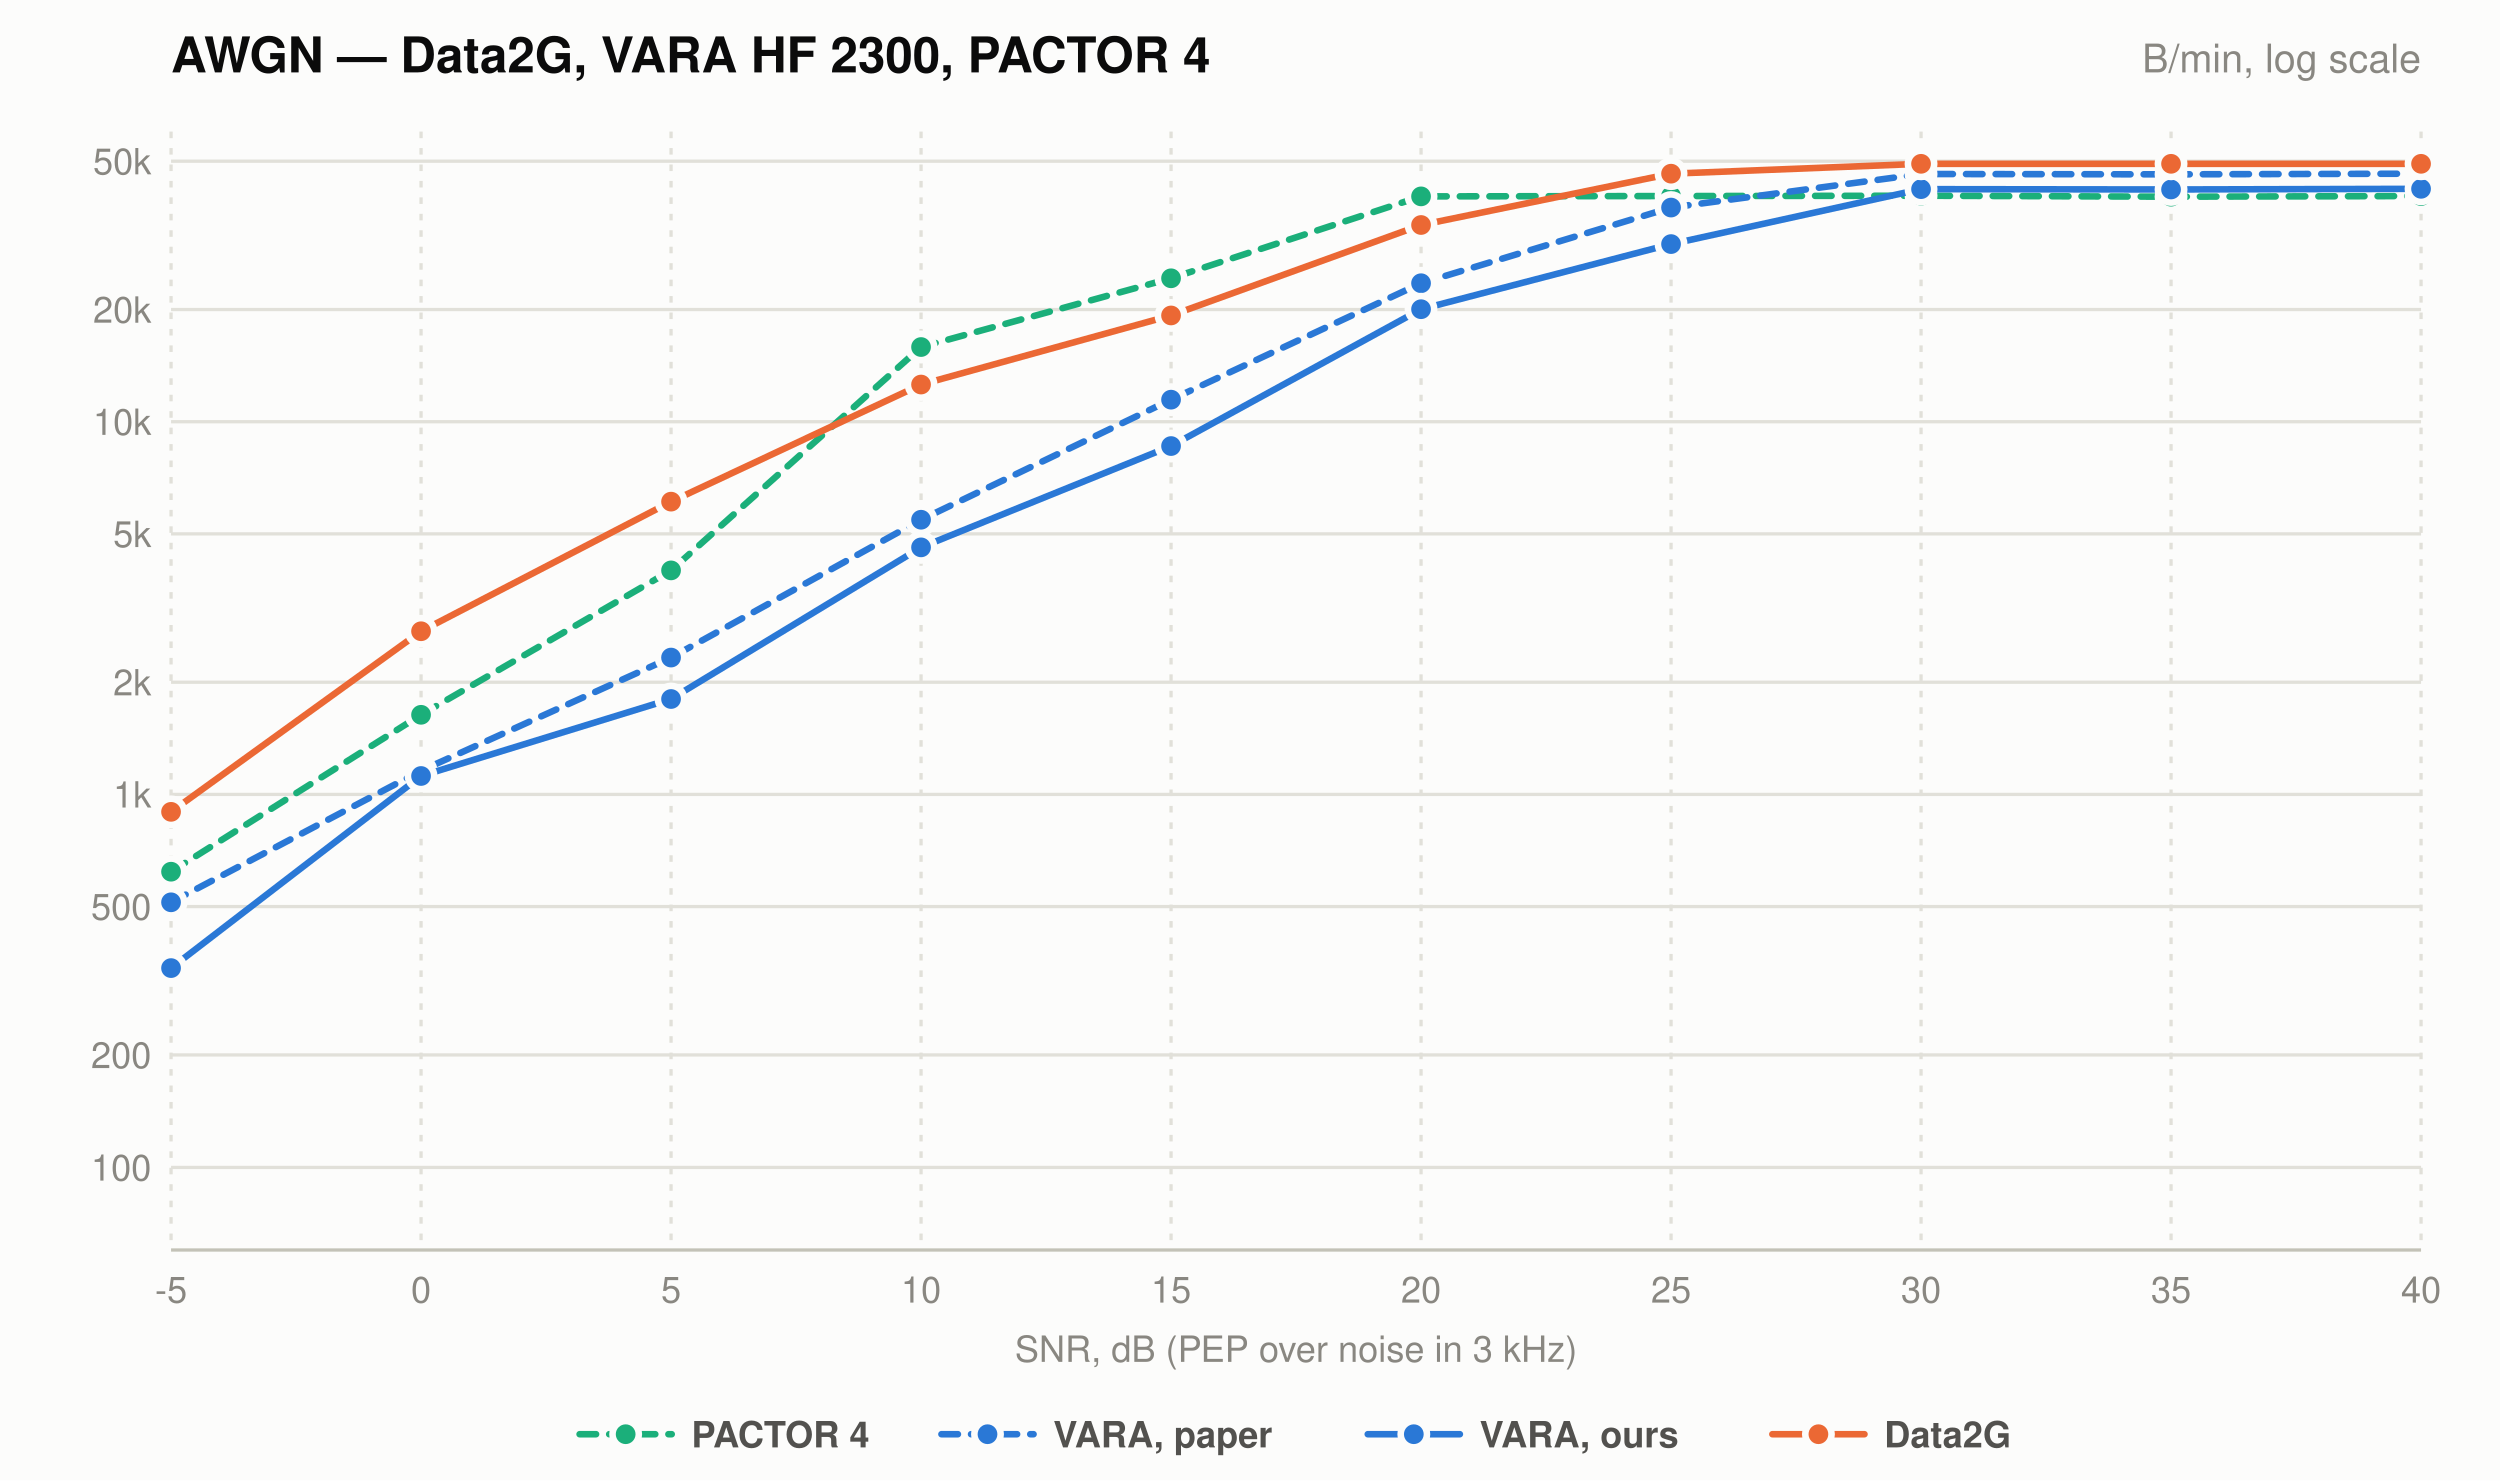
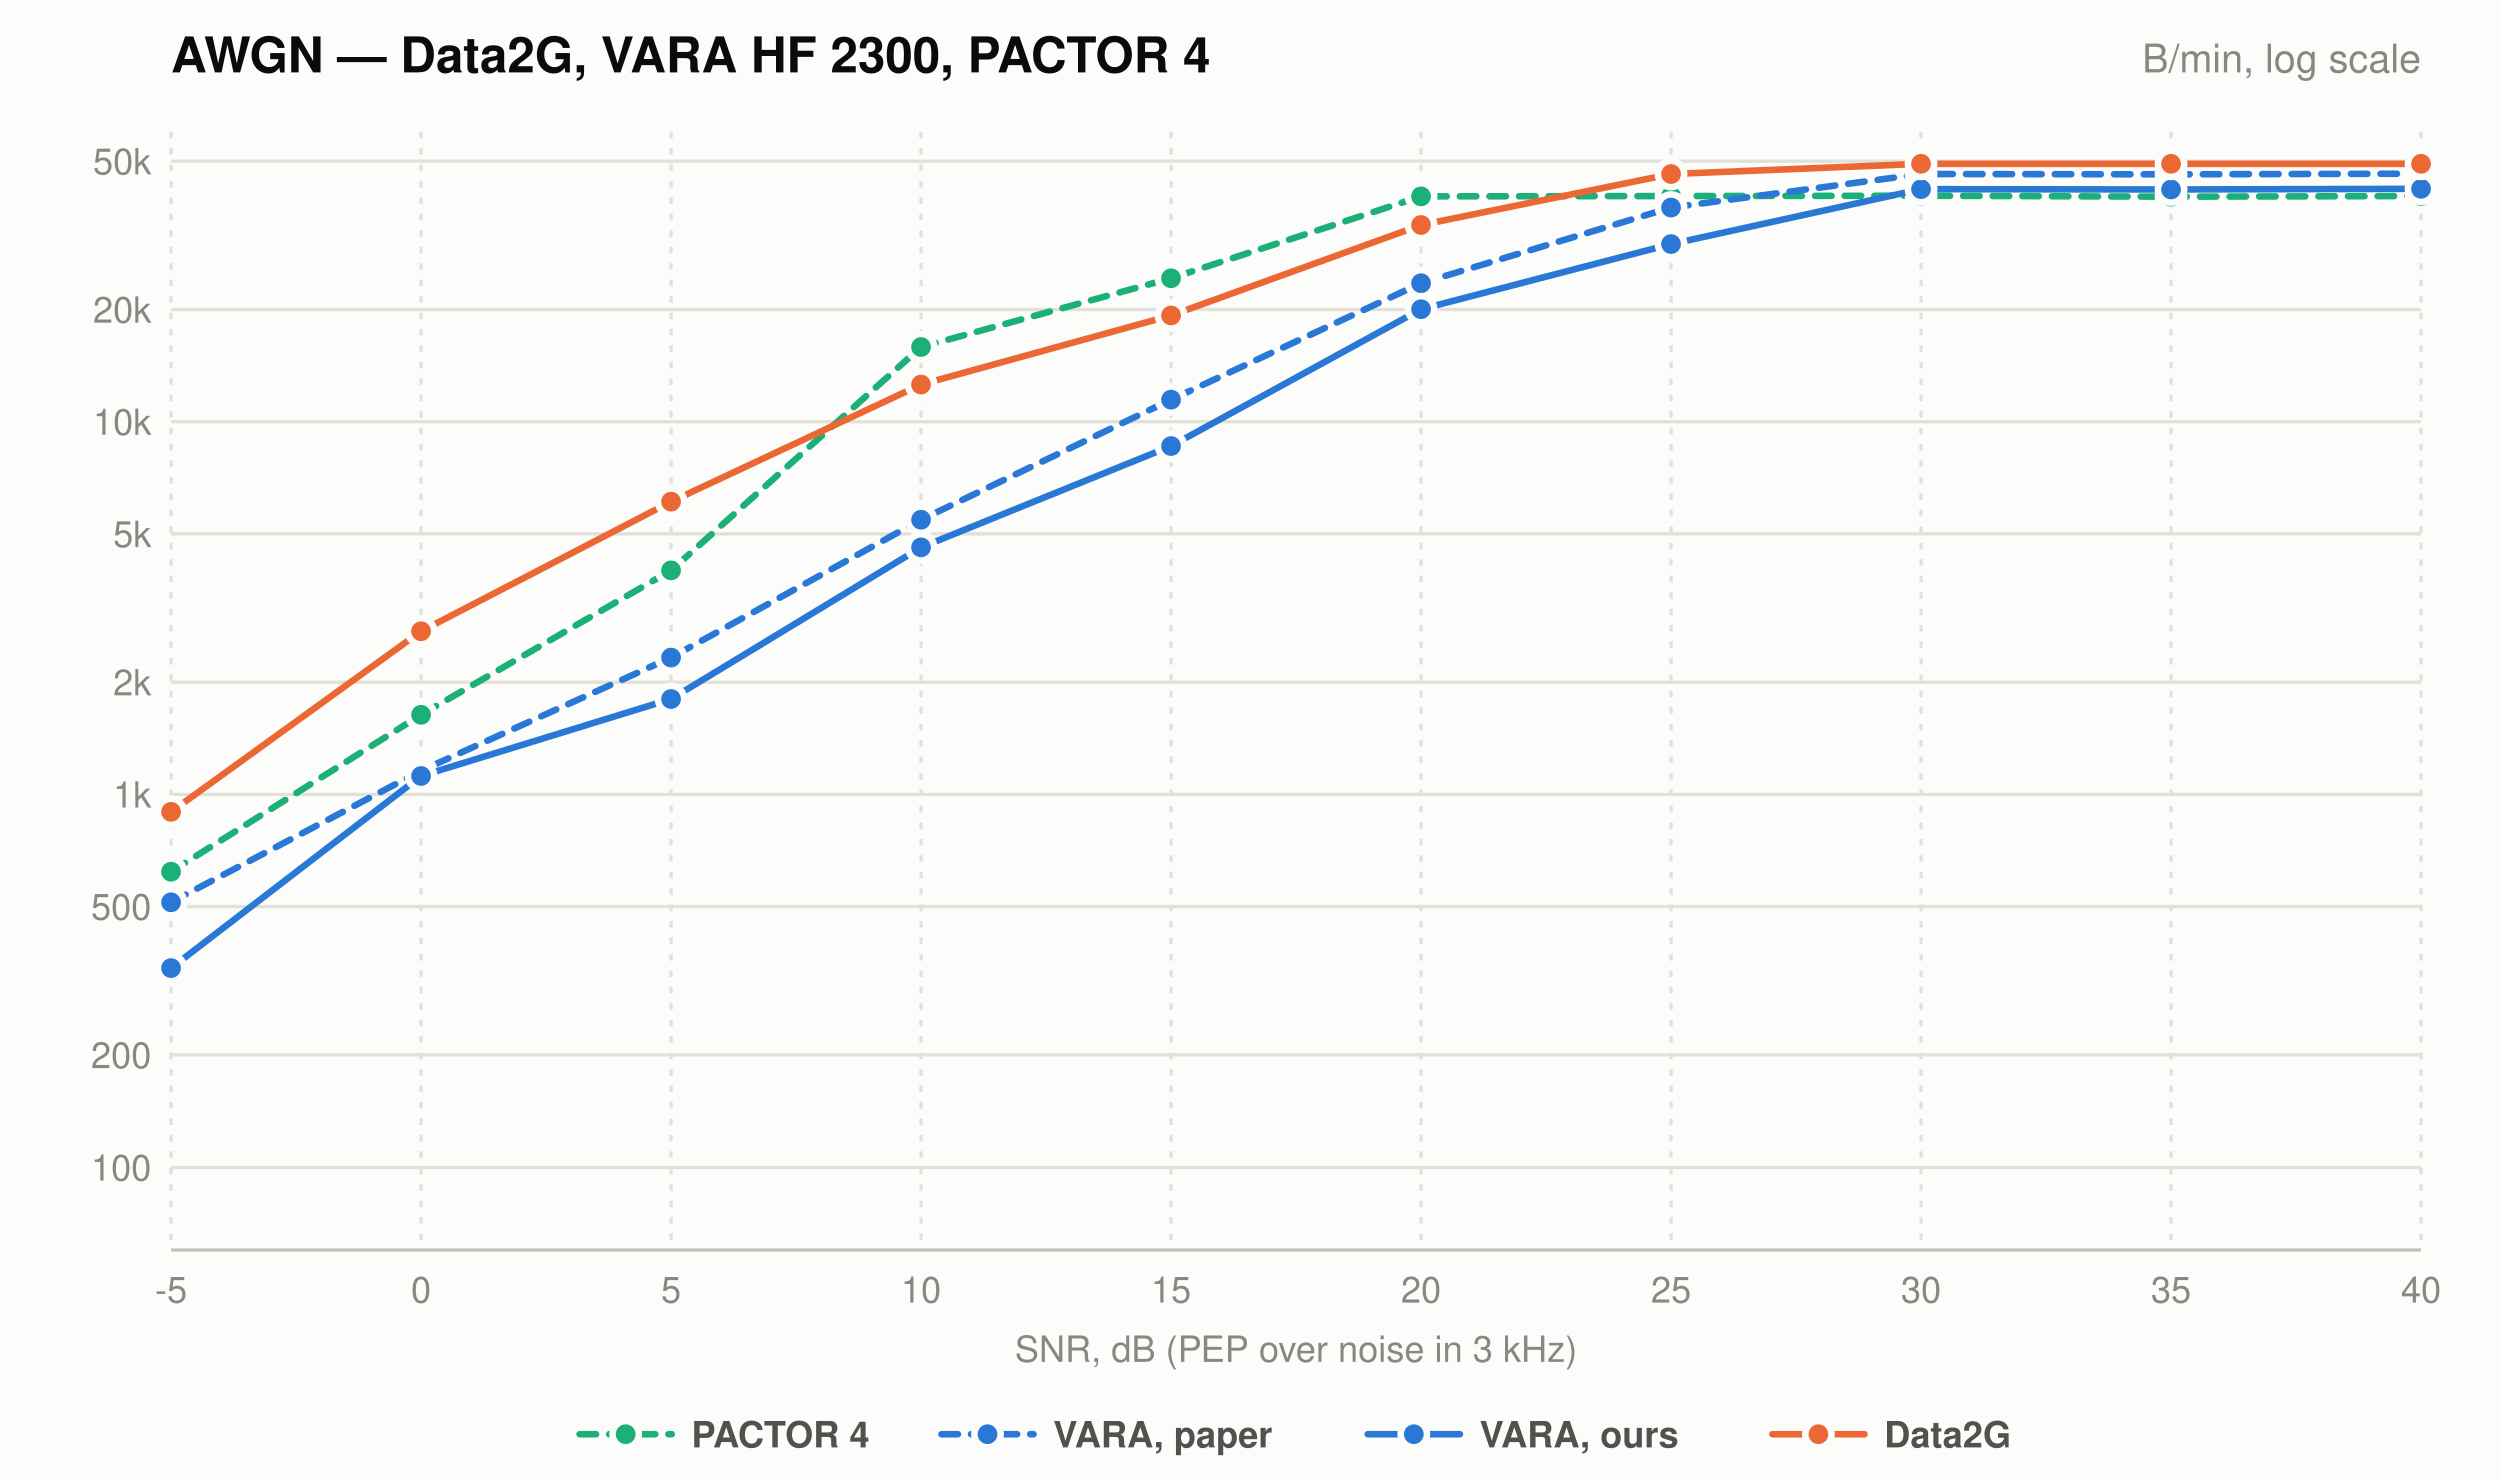
<svg xmlns="http://www.w3.org/2000/svg" viewBox="0 0 760 450" width="760" height="450" font-family="-apple-system, BlinkMacSystemFont, 'Segoe UI', Helvetica, Arial, sans-serif">
  <rect width="760" height="450" fill="#fcfcfb" />
  <text x="52" y="22" font-size="15" font-weight="600" fill="#0b0b0b">AWGN — Data2G, VARA HF 2300, PACTOR 4</text>
  <text x="736" y="22" font-size="12" fill="#898781" text-anchor="end">B/min, log scale</text>
  <line x1="52" x2="736" y1="354.9" y2="354.9" stroke="#e1e0d9" />
  <text x="46" y="358.9" font-size="11" fill="#898781" text-anchor="end">100</text>
  <line x1="52" x2="736" y1="320.7" y2="320.7" stroke="#e1e0d9" />
  <text x="46" y="324.7" font-size="11" fill="#898781" text-anchor="end">200</text>
  <line x1="52" x2="736" y1="275.6" y2="275.6" stroke="#e1e0d9" />
  <text x="46" y="279.6" font-size="11" fill="#898781" text-anchor="end">500</text>
  <line x1="52" x2="736" y1="241.5" y2="241.5" stroke="#e1e0d9" />
  <text x="46" y="245.5" font-size="11" fill="#898781" text-anchor="end">1k</text>
  <line x1="52" x2="736" y1="207.4" y2="207.4" stroke="#e1e0d9" />
  <text x="46" y="211.4" font-size="11" fill="#898781" text-anchor="end">2k</text>
  <line x1="52" x2="736" y1="162.3" y2="162.3" stroke="#e1e0d9" />
  <text x="46" y="166.3" font-size="11" fill="#898781" text-anchor="end">5k</text>
  <line x1="52" x2="736" y1="128.2" y2="128.2" stroke="#e1e0d9" />
  <text x="46" y="132.2" font-size="11" fill="#898781" text-anchor="end">10k</text>
  <line x1="52" x2="736" y1="94.1" y2="94.1" stroke="#e1e0d9" />
  <text x="46" y="98.1" font-size="11" fill="#898781" text-anchor="end">20k</text>
  <line x1="52" x2="736" y1="49.0" y2="49.0" stroke="#e1e0d9" />
  <text x="46" y="53.0" font-size="11" fill="#898781" text-anchor="end">50k</text>
  <line x1="52.0" x2="52.0" y1="40" y2="380" stroke="#e1e0d9" stroke-dasharray="2 3" />
  <text x="52.0" y="396" font-size="11" fill="#898781" text-anchor="middle">-5</text>
  <line x1="128.0" x2="128.0" y1="40" y2="380" stroke="#e1e0d9" stroke-dasharray="2 3" />
  <text x="128.0" y="396" font-size="11" fill="#898781" text-anchor="middle">0</text>
  <line x1="204.0" x2="204.0" y1="40" y2="380" stroke="#e1e0d9" stroke-dasharray="2 3" />
  <text x="204.0" y="396" font-size="11" fill="#898781" text-anchor="middle">5</text>
  <line x1="280.0" x2="280.0" y1="40" y2="380" stroke="#e1e0d9" stroke-dasharray="2 3" />
  <text x="280.0" y="396" font-size="11" fill="#898781" text-anchor="middle">10</text>
  <line x1="356.0" x2="356.0" y1="40" y2="380" stroke="#e1e0d9" stroke-dasharray="2 3" />
  <text x="356.0" y="396" font-size="11" fill="#898781" text-anchor="middle">15</text>
  <line x1="432.0" x2="432.0" y1="40" y2="380" stroke="#e1e0d9" stroke-dasharray="2 3" />
  <text x="432.0" y="396" font-size="11" fill="#898781" text-anchor="middle">20</text>
  <line x1="508.0" x2="508.0" y1="40" y2="380" stroke="#e1e0d9" stroke-dasharray="2 3" />
  <text x="508.0" y="396" font-size="11" fill="#898781" text-anchor="middle">25</text>
  <line x1="584.0" x2="584.0" y1="40" y2="380" stroke="#e1e0d9" stroke-dasharray="2 3" />
  <text x="584.0" y="396" font-size="11" fill="#898781" text-anchor="middle">30</text>
  <line x1="660.0" x2="660.0" y1="40" y2="380" stroke="#e1e0d9" stroke-dasharray="2 3" />
  <text x="660.0" y="396" font-size="11" fill="#898781" text-anchor="middle">35</text>
  <line x1="736.0" x2="736.0" y1="40" y2="380" stroke="#e1e0d9" stroke-dasharray="2 3" />
  <text x="736.0" y="396" font-size="11" fill="#898781" text-anchor="middle">40</text>
  <line x1="52" x2="736" y1="380" y2="380" stroke="#c3c2b7" />
  <text x="394.0" y="414" font-size="11" fill="#898781" text-anchor="middle">SNR, dB (PEP over noise in 3 kHz)</text>
  <path d="M52.0,265.0L128.0,217.3L204.0,173.4L280.0,105.5L356.0,84.6L432.0,59.7L508.0,59.6L584.0,59.5L660.0,59.8L736.0,59.6" fill="none" stroke="#1baf7a" stroke-width="2" stroke-linejoin="round" stroke-linecap="round" stroke-dasharray="5 4" />
  <circle cx="52.0" cy="265.0" r="4" fill="#1baf7a" stroke="#fcfcfb" stroke-width="2" />
  <circle cx="128.0" cy="217.3" r="4" fill="#1baf7a" stroke="#fcfcfb" stroke-width="2" />
  <circle cx="204.0" cy="173.4" r="4" fill="#1baf7a" stroke="#fcfcfb" stroke-width="2" />
  <circle cx="280.0" cy="105.5" r="4" fill="#1baf7a" stroke="#fcfcfb" stroke-width="2" />
  <circle cx="356.0" cy="84.6" r="4" fill="#1baf7a" stroke="#fcfcfb" stroke-width="2" />
  <circle cx="432.0" cy="59.7" r="4" fill="#1baf7a" stroke="#fcfcfb" stroke-width="2" />
  <circle cx="508.0" cy="59.6" r="4" fill="#1baf7a" stroke="#fcfcfb" stroke-width="2" />
  <circle cx="584.0" cy="59.5" r="4" fill="#1baf7a" stroke="#fcfcfb" stroke-width="2" />
  <circle cx="660.0" cy="59.8" r="4" fill="#1baf7a" stroke="#fcfcfb" stroke-width="2" />
  <circle cx="736.0" cy="59.6" r="4" fill="#1baf7a" stroke="#fcfcfb" stroke-width="2" />
  <path d="M52.0,274.3L128.0,234.3L204.0,199.9L280.0,158.0L356.0,121.5L432.0,86.1L508.0,63.1L584.0,52.9L660.0,53.0L736.0,52.8" fill="none" stroke="#2a78d6" stroke-width="2" stroke-linejoin="round" stroke-linecap="round" stroke-dasharray="5 4" />
  <circle cx="52.0" cy="274.3" r="4" fill="#2a78d6" stroke="#fcfcfb" stroke-width="2" />
  <circle cx="128.0" cy="234.3" r="4" fill="#2a78d6" stroke="#fcfcfb" stroke-width="2" />
  <circle cx="204.0" cy="199.9" r="4" fill="#2a78d6" stroke="#fcfcfb" stroke-width="2" />
  <circle cx="280.0" cy="158.0" r="4" fill="#2a78d6" stroke="#fcfcfb" stroke-width="2" />
  <circle cx="356.0" cy="121.5" r="4" fill="#2a78d6" stroke="#fcfcfb" stroke-width="2" />
  <circle cx="432.0" cy="86.1" r="4" fill="#2a78d6" stroke="#fcfcfb" stroke-width="2" />
  <circle cx="508.0" cy="63.1" r="4" fill="#2a78d6" stroke="#fcfcfb" stroke-width="2" />
  <circle cx="584.0" cy="52.9" r="4" fill="#2a78d6" stroke="#fcfcfb" stroke-width="2" />
  <circle cx="660.0" cy="53.0" r="4" fill="#2a78d6" stroke="#fcfcfb" stroke-width="2" />
  <circle cx="736.0" cy="52.8" r="4" fill="#2a78d6" stroke="#fcfcfb" stroke-width="2" />
  <path d="M52.0,294.3L128.0,235.9L204.0,212.5L280.0,166.4L356.0,135.6L432.0,94.0L508.0,74.2L584.0,57.5L660.0,57.6L736.0,57.4" fill="none" stroke="#2a78d6" stroke-width="2" stroke-linejoin="round" stroke-linecap="round" />
  <circle cx="52.0" cy="294.3" r="4" fill="#2a78d6" stroke="#fcfcfb" stroke-width="2" />
  <circle cx="128.0" cy="235.9" r="4" fill="#2a78d6" stroke="#fcfcfb" stroke-width="2" />
  <circle cx="204.0" cy="212.5" r="4" fill="#2a78d6" stroke="#fcfcfb" stroke-width="2" />
  <circle cx="280.0" cy="166.4" r="4" fill="#2a78d6" stroke="#fcfcfb" stroke-width="2" />
  <circle cx="356.0" cy="135.6" r="4" fill="#2a78d6" stroke="#fcfcfb" stroke-width="2" />
  <circle cx="432.0" cy="94.0" r="4" fill="#2a78d6" stroke="#fcfcfb" stroke-width="2" />
  <circle cx="508.0" cy="74.2" r="4" fill="#2a78d6" stroke="#fcfcfb" stroke-width="2" />
  <circle cx="584.0" cy="57.5" r="4" fill="#2a78d6" stroke="#fcfcfb" stroke-width="2" />
  <circle cx="660.0" cy="57.6" r="4" fill="#2a78d6" stroke="#fcfcfb" stroke-width="2" />
  <circle cx="736.0" cy="57.4" r="4" fill="#2a78d6" stroke="#fcfcfb" stroke-width="2" />
-   <path d="M52.0,246.8L128.0,191.9L204.0,152.5L280.0,116.9L356.0,95.9L432.0,68.4L508.0,52.8L584.0,49.8L660.0,49.8L736.0,49.8" fill="none" stroke="#eb6834" stroke-width="2" stroke-linejoin="round" stroke-linecap="round" />
+   <path d="M52.0,246.8L128.0,191.9L204.0,152.5L280.0,116.9L356.0,95.9L432.0,68.4L508.0,52.9L584.0,49.8L660.0,49.8L736.0,49.8" fill="none" stroke="#eb6834" stroke-width="2" stroke-linejoin="round" stroke-linecap="round" />
  <circle cx="52.0" cy="246.8" r="4" fill="#eb6834" stroke="#fcfcfb" stroke-width="2" />
  <circle cx="128.0" cy="191.9" r="4" fill="#eb6834" stroke="#fcfcfb" stroke-width="2" />
  <circle cx="204.0" cy="152.5" r="4" fill="#eb6834" stroke="#fcfcfb" stroke-width="2" />
  <circle cx="280.0" cy="116.9" r="4" fill="#eb6834" stroke="#fcfcfb" stroke-width="2" />
  <circle cx="356.0" cy="95.9" r="4" fill="#eb6834" stroke="#fcfcfb" stroke-width="2" />
  <circle cx="432.0" cy="68.4" r="4" fill="#eb6834" stroke="#fcfcfb" stroke-width="2" />
-   <circle cx="508.0" cy="52.8" r="4" fill="#eb6834" stroke="#fcfcfb" stroke-width="2" />
+   <circle cx="508.0" cy="52.9" r="4" fill="#eb6834" stroke="#fcfcfb" stroke-width="2" />
  <circle cx="584.0" cy="49.8" r="4" fill="#eb6834" stroke="#fcfcfb" stroke-width="2" />
  <circle cx="660.0" cy="49.8" r="4" fill="#eb6834" stroke="#fcfcfb" stroke-width="2" />
  <circle cx="736.0" cy="49.8" r="4" fill="#eb6834" stroke="#fcfcfb" stroke-width="2" />
  <line x1="176.2" x2="204.2" y1="436" y2="436" stroke="#1baf7a" stroke-width="2" stroke-linecap="round" stroke-dasharray="5 4" />
  <circle cx="190.2" cy="436" r="4" fill="#1baf7a" stroke="#fcfcfb" stroke-width="2" />
  <text x="210.2" y="440" font-size="11" font-weight="600" fill="#52514e">PACTOR 4</text>
  <line x1="286.2" x2="314.2" y1="436" y2="436" stroke="#2a78d6" stroke-width="2" stroke-linecap="round" stroke-dasharray="5 4" />
  <circle cx="300.2" cy="436" r="4" fill="#2a78d6" stroke="#fcfcfb" stroke-width="2" />
  <text x="320.2" y="440" font-size="11" font-weight="600" fill="#52514e">VARA, paper</text>
  <line x1="415.8" x2="443.8" y1="436" y2="436" stroke="#2a78d6" stroke-width="2" stroke-linecap="round" />
  <circle cx="429.8" cy="436" r="4" fill="#2a78d6" stroke="#fcfcfb" stroke-width="2" />
  <text x="449.8" y="440" font-size="11" font-weight="600" fill="#52514e">VARA, ours</text>
  <line x1="538.8" x2="566.8" y1="436" y2="436" stroke="#eb6834" stroke-width="2" stroke-linecap="round" />
  <circle cx="552.8" cy="436" r="4" fill="#eb6834" stroke="#fcfcfb" stroke-width="2" />
  <text x="572.8" y="440" font-size="11" font-weight="600" fill="#52514e">Data2G</text>
</svg>
